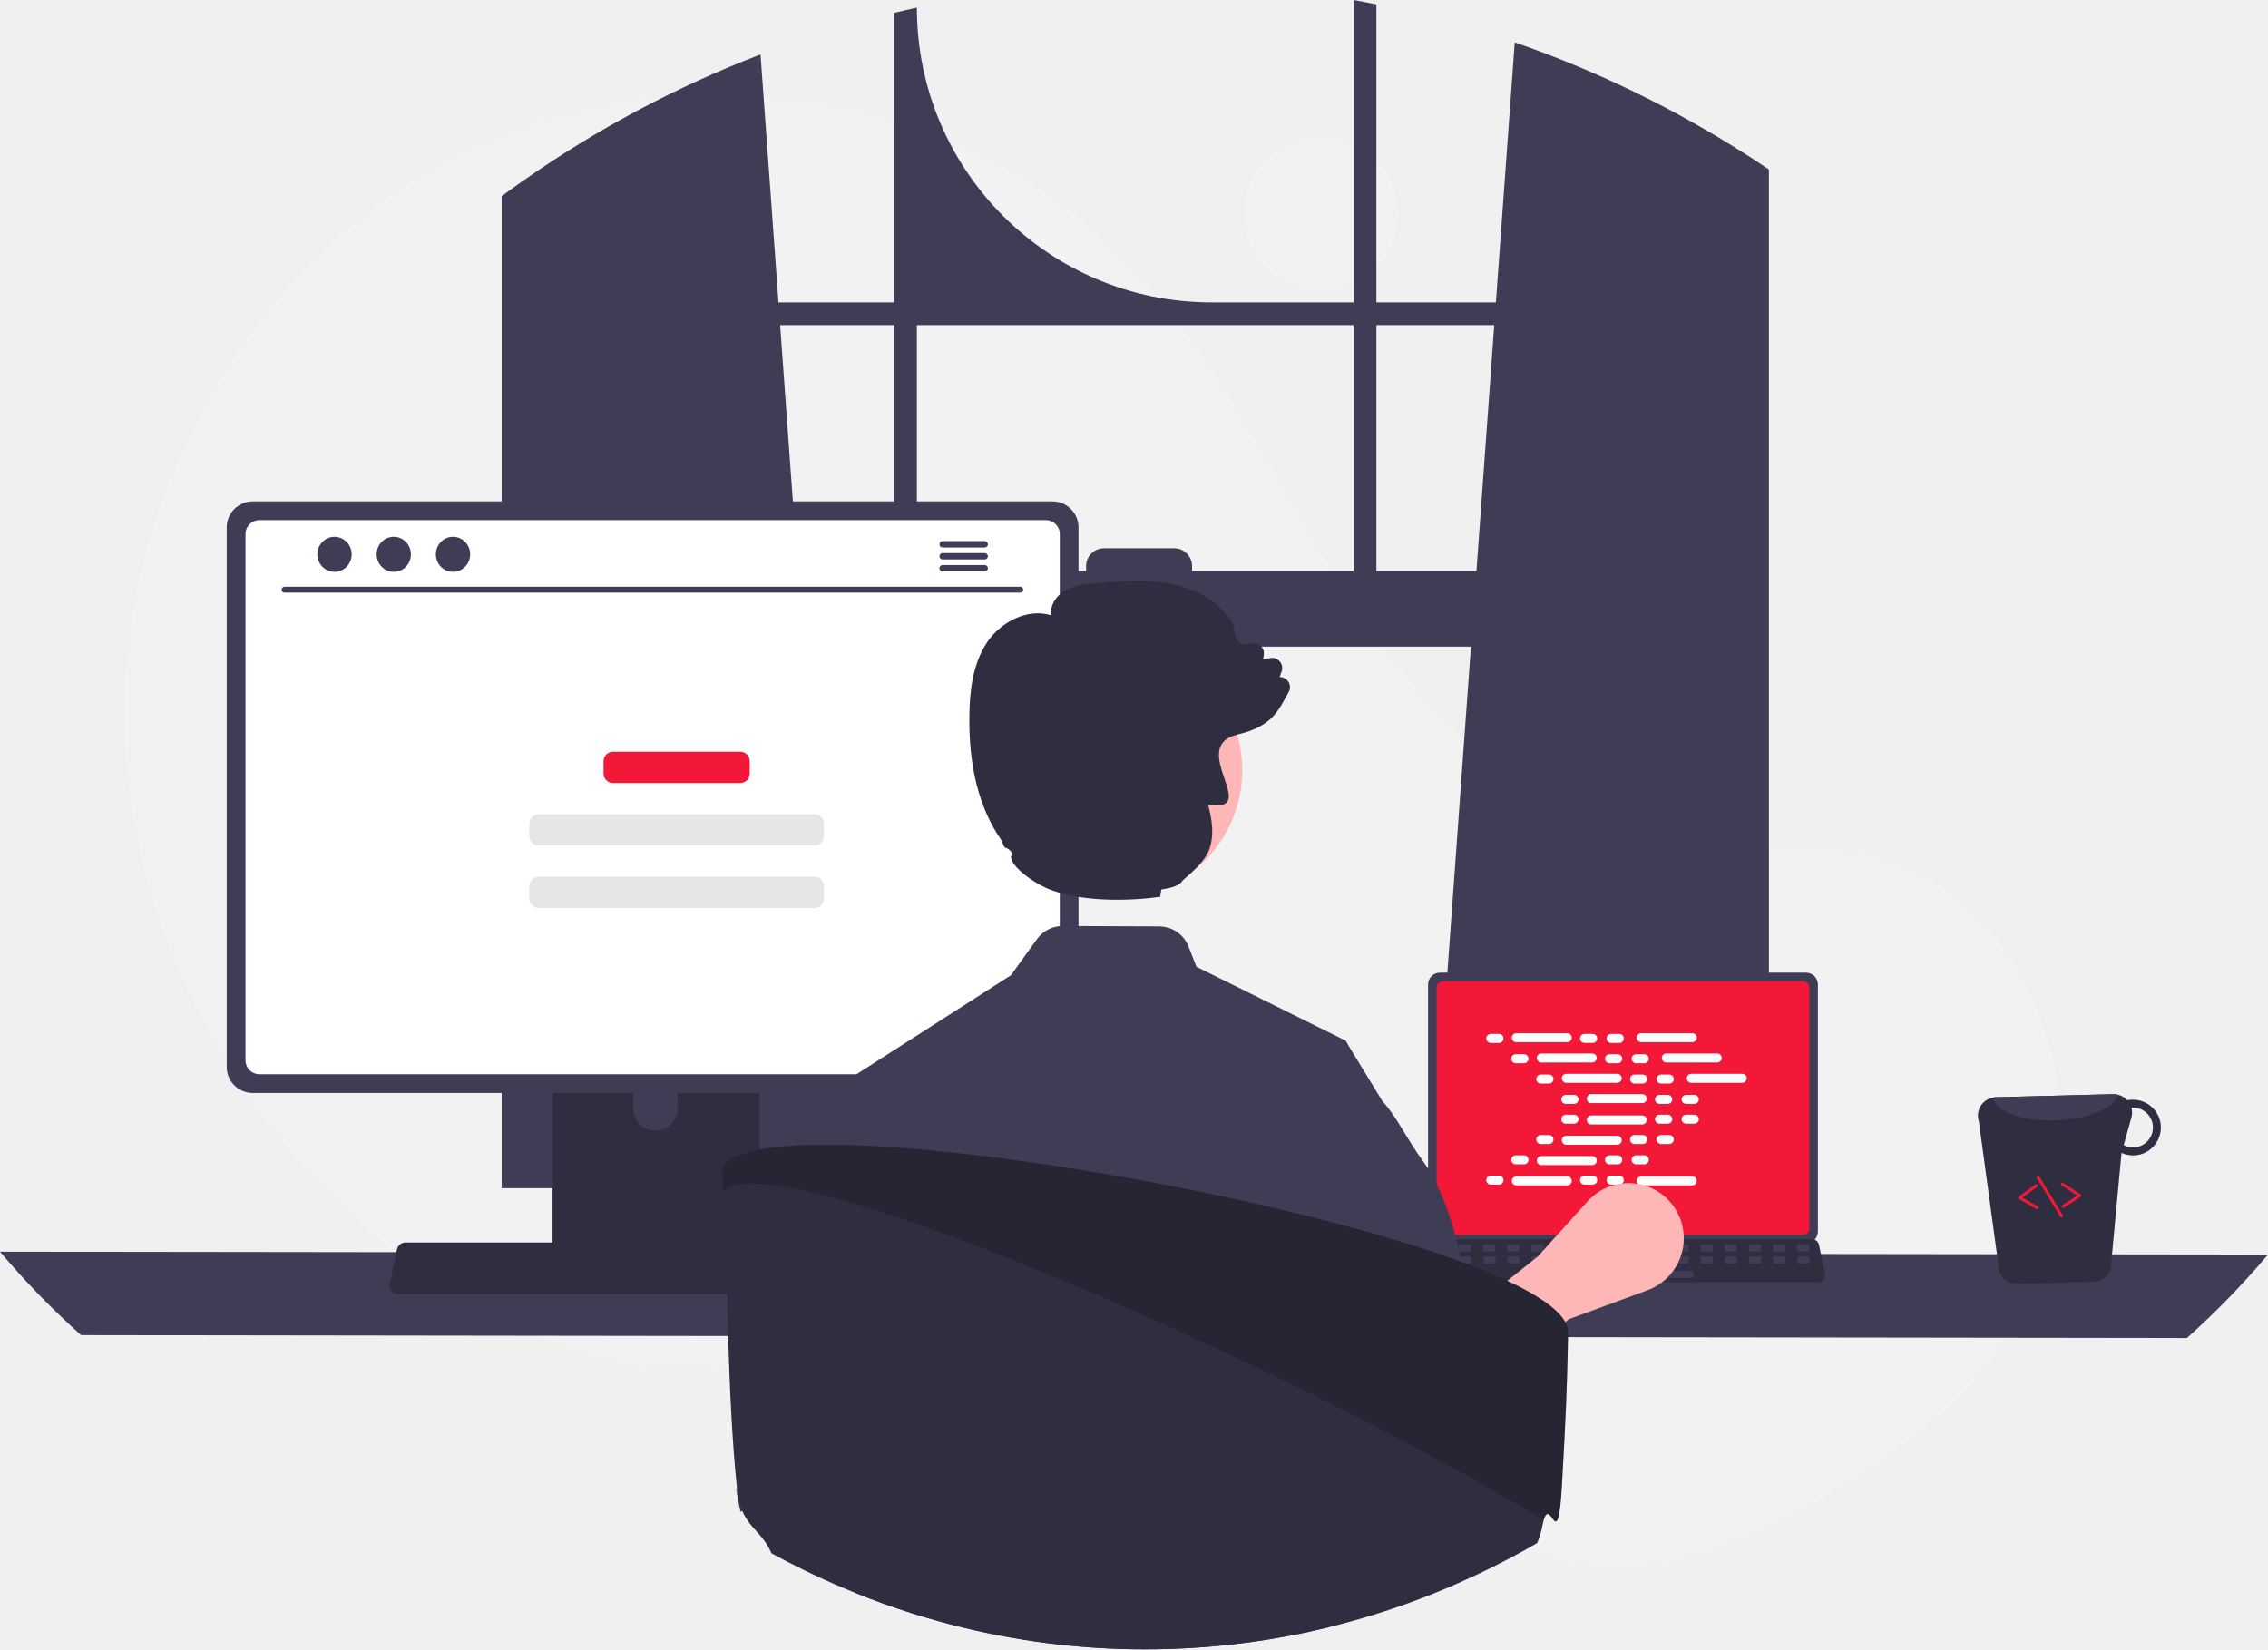
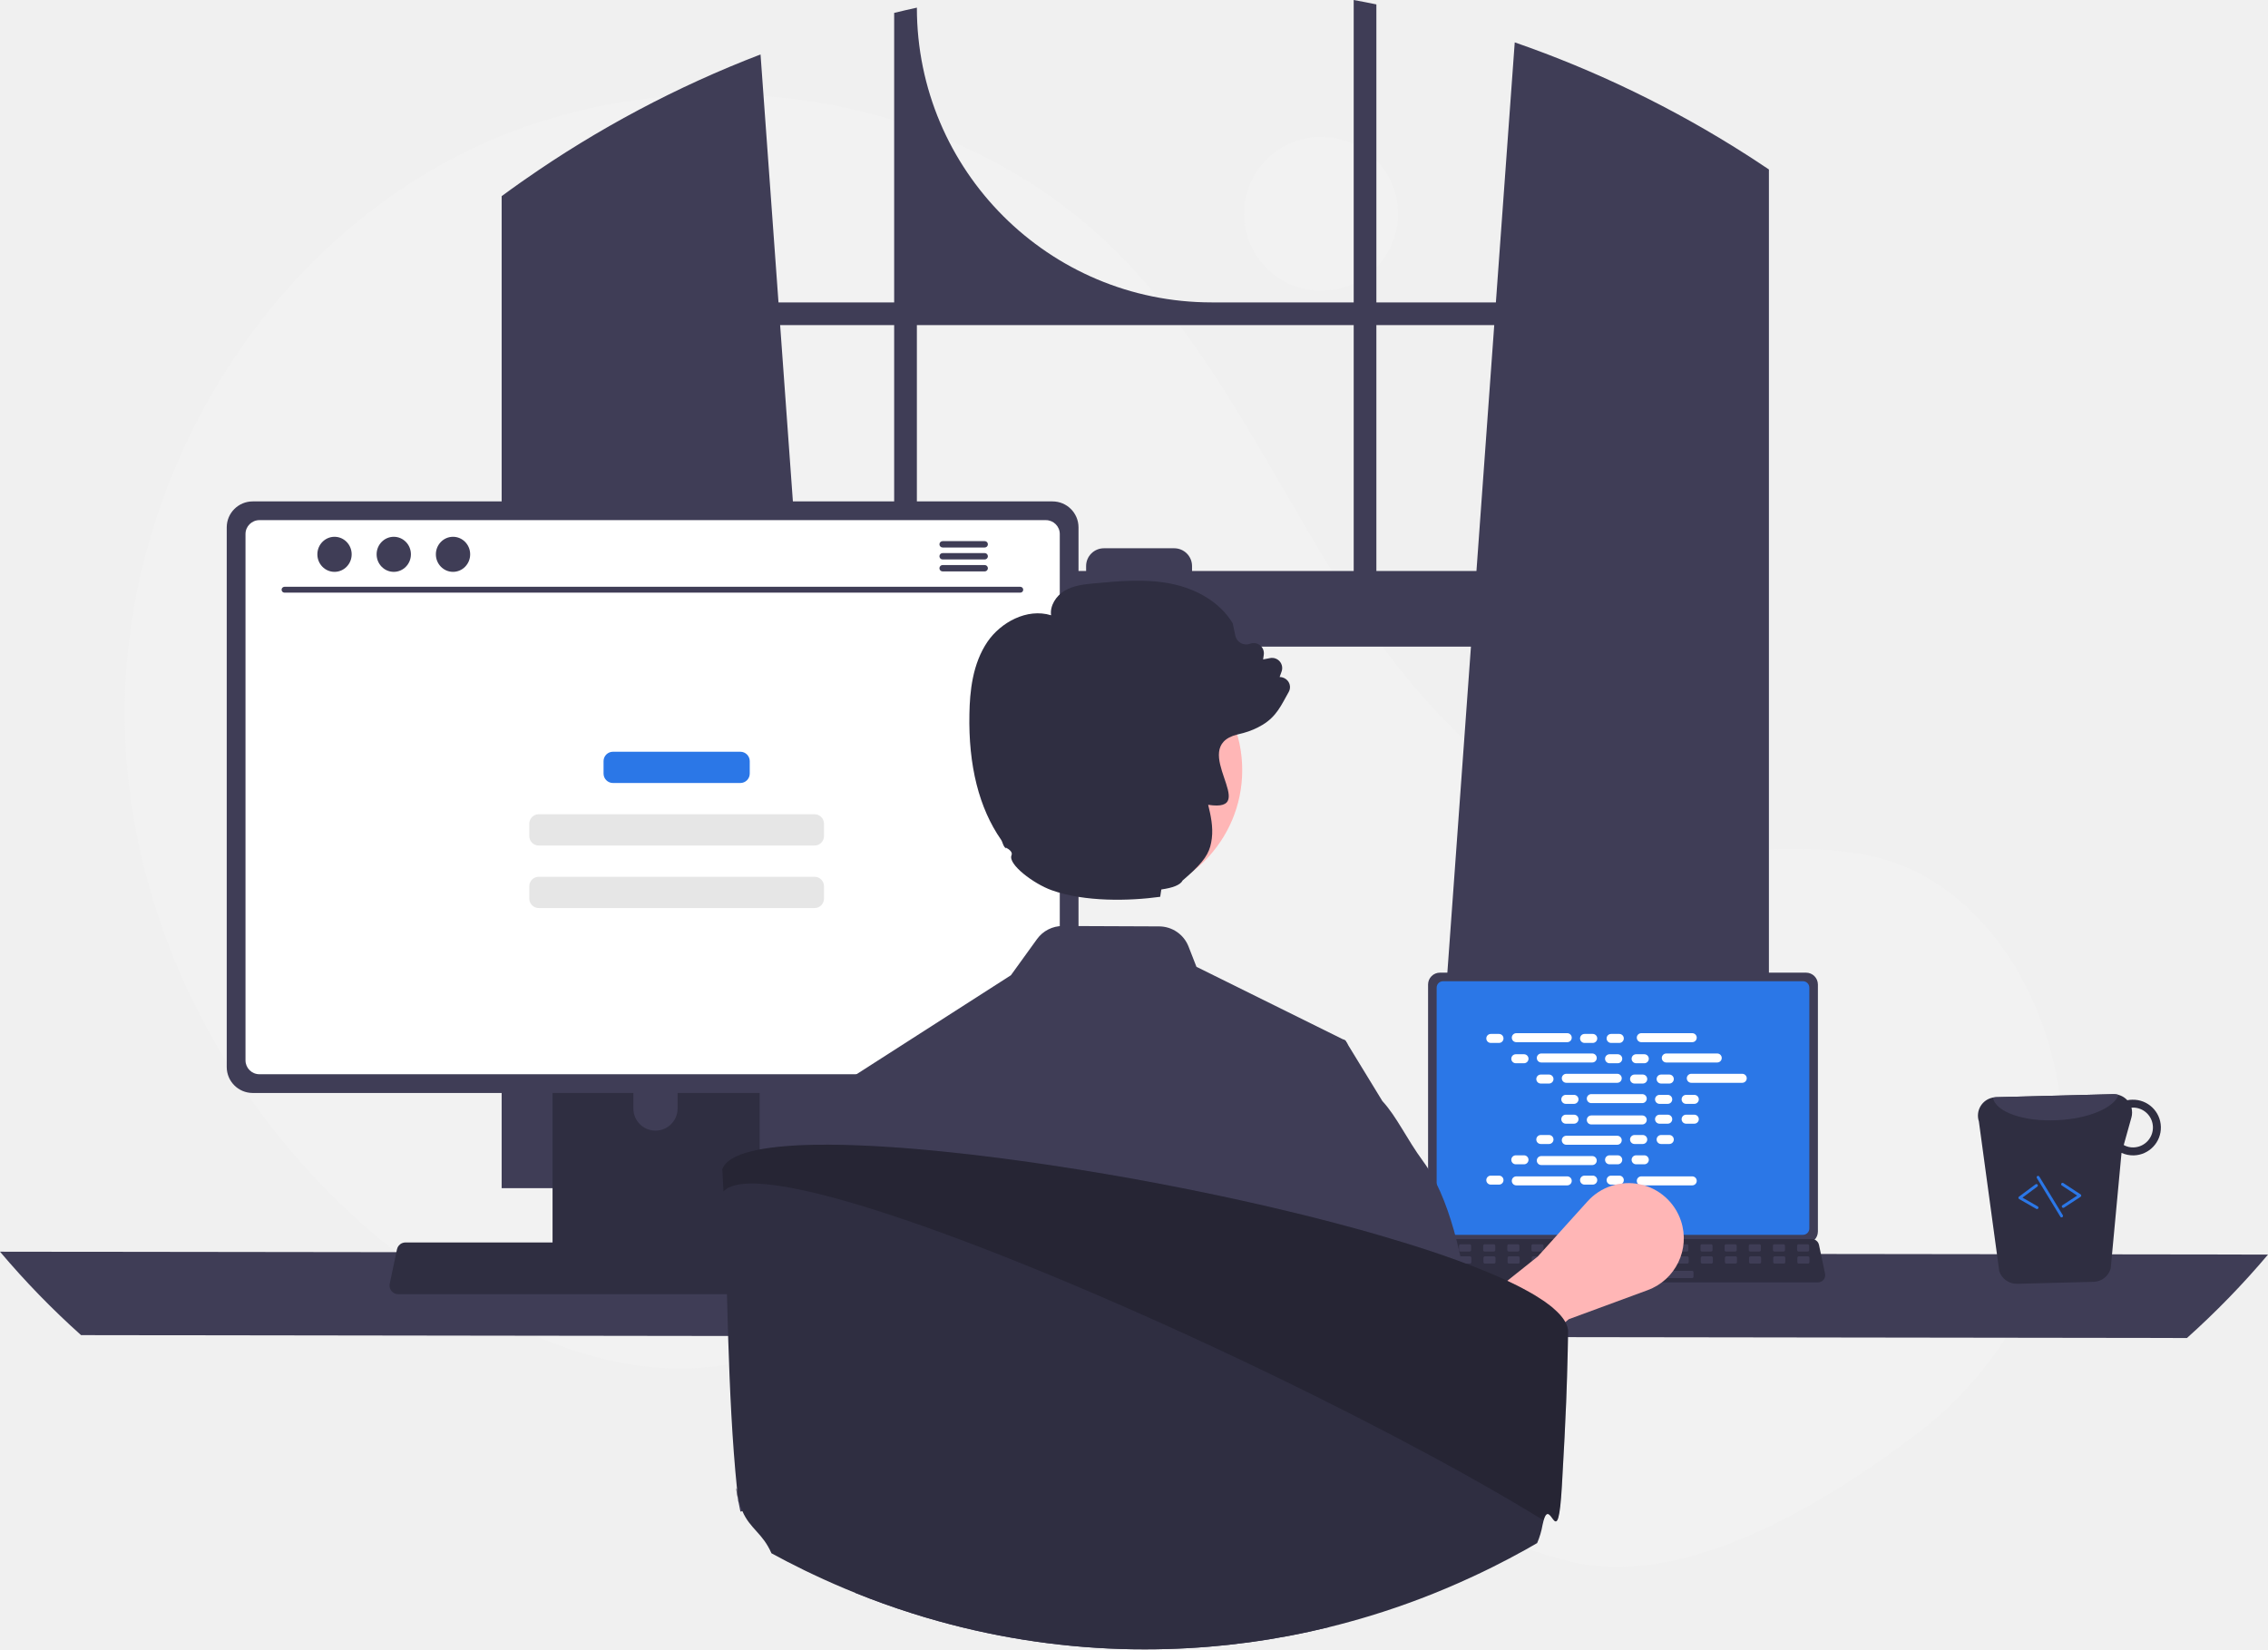
<svg xmlns="http://www.w3.org/2000/svg" data-name="Layer 1" width="786.82" height="572.258" viewBox="0 0 786.82 572.258">
  <circle cx="458.321" cy="74.182" r="26.701" fill="#f2f2f2" />
  <path d="M872.038,661.023c39.688-30.229,58.644-81.025,46.776-129.482q-.442-1.806-.934-3.604c-7.867-28.763-27.332-56.101-55.7-65.291-23.82-7.717-49.82-1.783-74.669-4.851-48.781-6.024-86.601-45.494-113.211-86.819-26.611-41.325-47.062-87.583-82.422-121.724-58.285-56.275-153.362-68.391-225.627-31.76C293.987,254.121,247.955,335.391,249.918,416.386c1.963,80.995,50.046,158.432,119.875,199.517,25.652,15.093,55.321,25.785,84.848,22.044,25.62-3.246,48.899-17.013,74.399-21.1,40.091-6.426,79.927,11.701,114.603,32.824,34.676,21.123,68.17,46.16,107.574,55.952C789.478,715.131,836.881,687.801,872.038,661.023Z" transform="translate(-206.59 -163.8711)" fill="#f2f2f2" />
  <path d="M815.016,219.191c-.87-.58-1.75-1.13-2.62-1.69a380.24,380.24,0,0,0-80.31-38.93l-6.54,90.22h-41.46v-103.39c-2.61-.54-5.24-1.05-7.87-1.53v104.92H626.946A102.27,102.27,0,0,1,524.676,166.521v-0c-2.64.57-5.26,1.18-7.88,1.83v100.44h-40.13l-6.23-86.03a380.858,380.858,0,0,0-81.94,43.53c-.44.3-.88.61-1.31.91-2.21,1.55-4.39,3.13-6.56,4.73v344.19h118.27l-2.09-28.95-11.5-158.95h231.59l-11.5,158.95-2.09,28.95h116.96v-353.45Q817.656,220.901,815.016,219.191Zm-298.22,142.78h-33.39l-6.17-85.3h39.56Zm159.42,0h-56.08v-1.69a6.18,6.18,0,0,0-6.19-6.18h-24.38a6.178,6.178,0,0,0-6.18,6.18v1.69h-58.71v-85.3h151.54Zm7.87,0v-85.3h40.89l-6.17,85.3Z" transform="translate(-206.59 -163.8711)" fill="#3f3d56" />
  <path d="M206.59,598.162a289.003,289.003,0,0,0,28.12,28.95l730.58,1a289.003,289.003,0,0,0,28.12-28.95Z" transform="translate(-206.59 -163.8711)" fill="#3f3d56" />
  <path d="M702.02,505.462v85.704a4.122,4.122,0,0,0,4.119,4.119H833.143a4.122,4.122,0,0,0,4.119-4.119v-85.704a4.124,4.124,0,0,0-4.119-4.115H706.139A4.124,4.124,0,0,0,702.02,505.462Z" transform="translate(-206.59 -163.8711)" fill="#3f3d56" />
-   <path d="M704.999,506.529V590.109a2.205,2.205,0,0,0,2.201,2.201H832.086a2.205,2.205,0,0,0,2.201-2.201V506.529a2.206,2.206,0,0,0-2.201-2.206H707.201A2.206,2.206,0,0,0,704.999,506.529Z" transform="translate(-206.59 -163.8711)" fill="#f31838" />
+   <path d="M704.999,506.529V590.109a2.205,2.205,0,0,0,2.201,2.201H832.086a2.205,2.205,0,0,0,2.201-2.201V506.529a2.206,2.206,0,0,0-2.201-2.206H707.201A2.206,2.206,0,0,0,704.999,506.529Z" transform="translate(-206.59 -163.8711)" fill="#2b77e7" />
  <path d="M699.364,607.881a2.47,2.47,0,0,0,1.943.93H837.299a2.502,2.502,0,0,0,2.446-3.016l-2.111-10.027a2.507,2.507,0,0,0-1.558-1.818,2.425,2.425,0,0,0-.888-.168H703.41a2.424,2.424,0,0,0-.888.168,2.507,2.507,0,0,0-1.558,1.818l-2.111,10.027A2.501,2.501,0,0,0,699.364,607.881Z" transform="translate(-206.59 -163.8711)" fill="#2f2e41" />
  <rect x="830.034" y="595.588" width="4.188" height="2.513" rx="0.488" transform="translate(1457.666 1029.819) rotate(-180)" fill="#3f3d56" />
  <rect x="821.657" y="595.588" width="4.188" height="2.513" rx="0.488" transform="translate(1440.912 1029.819) rotate(-180)" fill="#3f3d56" />
  <rect x="813.28" y="595.588" width="4.188" height="2.513" rx="0.488" transform="translate(1424.158 1029.819) rotate(-180)" fill="#3f3d56" />
  <rect x="804.903" y="595.588" width="4.188" height="2.513" rx="0.488" transform="translate(1407.404 1029.819) rotate(-180)" fill="#3f3d56" />
  <rect x="796.526" y="595.588" width="4.188" height="2.513" rx="0.488" transform="translate(1390.65 1029.819) rotate(-180)" fill="#3f3d56" />
  <rect x="788.149" y="595.588" width="4.188" height="2.513" rx="0.488" transform="translate(1373.896 1029.819) rotate(-180)" fill="#3f3d56" />
  <rect x="779.772" y="595.588" width="4.188" height="2.513" rx="0.488" transform="translate(1357.142 1029.819) rotate(-180)" fill="#3f3d56" />
  <rect x="771.395" y="595.588" width="4.188" height="2.513" rx="0.488" transform="translate(1340.388 1029.819) rotate(-180)" fill="#3f3d56" />
  <rect x="763.018" y="595.588" width="4.188" height="2.513" rx="0.488" transform="translate(1323.634 1029.819) rotate(-180)" fill="#3f3d56" />
  <rect x="754.641" y="595.588" width="4.188" height="2.513" rx="0.488" transform="translate(1306.88 1029.819) rotate(-180)" fill="#3f3d56" />
  <rect x="746.264" y="595.588" width="4.188" height="2.513" rx="0.488" transform="translate(1290.126 1029.819) rotate(-180)" fill="#3f3d56" />
  <rect x="737.887" y="595.588" width="4.188" height="2.513" rx="0.488" transform="translate(1273.372 1029.819) rotate(-180)" fill="#3f3d56" />
  <rect x="729.51" y="595.588" width="4.188" height="2.513" rx="0.488" transform="translate(1256.618 1029.819) rotate(-180)" fill="#3f3d56" />
  <rect x="721.133" y="595.588" width="4.188" height="2.513" rx="0.488" transform="translate(1239.865 1029.819) rotate(-180)" fill="#3f3d56" />
  <rect x="712.756" y="595.588" width="4.188" height="2.513" rx="0.488" transform="translate(1223.111 1029.819) rotate(-180)" fill="#3f3d56" />
  <rect x="704.379" y="595.588" width="4.188" height="2.513" rx="0.488" transform="translate(1206.357 1029.819) rotate(-180)" fill="#3f3d56" />
  <rect x="830.133" y="599.777" width="4.188" height="2.513" rx="0.488" transform="translate(1457.864 1038.196) rotate(-180)" fill="#3f3d56" />
  <rect x="821.756" y="599.777" width="4.188" height="2.513" rx="0.488" transform="translate(1441.11 1038.196) rotate(-180)" fill="#3f3d56" />
  <rect x="813.379" y="599.777" width="4.188" height="2.513" rx="0.488" transform="translate(1424.356 1038.196) rotate(-180)" fill="#3f3d56" />
  <rect x="805.002" y="599.777" width="4.188" height="2.513" rx="0.488" transform="translate(1407.602 1038.196) rotate(-180)" fill="#3f3d56" />
  <rect x="796.625" y="599.777" width="4.188" height="2.513" rx="0.488" transform="translate(1390.848 1038.196) rotate(-180)" fill="#3f3d56" />
  <rect x="788.248" y="599.777" width="4.188" height="2.513" rx="0.488" transform="translate(1374.094 1038.196) rotate(-180)" fill="#3f3d56" />
  <rect x="779.871" y="599.777" width="4.188" height="2.513" rx="0.488" transform="translate(1357.34 1038.196) rotate(-180)" fill="#3f3d56" />
  <rect x="771.494" y="599.777" width="4.188" height="2.513" rx="0.488" transform="translate(1340.586 1038.196) rotate(-180)" fill="#3f3d56" />
  <rect x="763.117" y="599.777" width="4.188" height="2.513" rx="0.488" transform="translate(1323.832 1038.196) rotate(-180)" fill="#3f3d56" />
  <rect x="754.74" y="599.777" width="4.188" height="2.513" rx="0.488" transform="translate(1307.078 1038.196) rotate(-180)" fill="#3f3d56" />
  <rect x="746.363" y="599.777" width="4.188" height="2.513" rx="0.488" transform="translate(1290.324 1038.196) rotate(-180)" fill="#3f3d56" />
  <rect x="737.986" y="599.777" width="4.188" height="2.513" rx="0.488" transform="translate(1273.57 1038.196) rotate(-180)" fill="#3f3d56" />
  <rect x="729.609" y="599.777" width="4.188" height="2.513" rx="0.488" transform="translate(1256.816 1038.196) rotate(-180)" fill="#3f3d56" />
  <rect x="721.232" y="599.777" width="4.188" height="2.513" rx="0.488" transform="translate(1240.062 1038.196) rotate(-180)" fill="#3f3d56" />
  <rect x="712.855" y="599.777" width="4.188" height="2.513" rx="0.488" transform="translate(1223.309 1038.196) rotate(-180)" fill="#3f3d56" />
  <rect x="704.478" y="599.777" width="4.188" height="2.513" rx="0.488" transform="translate(1206.555 1038.196) rotate(-180)" fill="#3f3d56" />
  <rect x="760.604" y="604.803" width="33.508" height="2.513" rx="0.488" transform="translate(1348.126 1048.248) rotate(-180)" fill="#3f3d56" />
  <rect x="515.631" y="358.737" width="5.966" height="3.122" rx="1.561" fill="#fff" />
  <rect x="548.154" y="358.737" width="5.966" height="3.122" rx="1.561" fill="#fff" />
  <rect x="557.369" y="358.737" width="5.966" height="3.122" rx="1.561" fill="#fff" />
  <rect x="524.477" y="358.477" width="20.796" height="3.122" rx="1.561" fill="#fff" />
  <rect x="567.841" y="358.477" width="20.796" height="3.122" rx="1.561" fill="#fff" />
  <rect x="524.304" y="365.784" width="5.966" height="3.122" rx="1.561" fill="#fff" />
  <rect x="556.827" y="365.784" width="5.966" height="3.122" rx="1.561" fill="#fff" />
  <rect x="566.042" y="365.784" width="5.966" height="3.122" rx="1.561" fill="#fff" />
  <rect x="533.15" y="365.523" width="20.796" height="3.122" rx="1.561" fill="#fff" />
  <rect x="576.514" y="365.523" width="20.796" height="3.122" rx="1.561" fill="#fff" />
  <rect x="532.977" y="372.83" width="5.966" height="3.122" rx="1.561" fill="#fff" />
  <rect x="565.5" y="372.83" width="5.966" height="3.122" rx="1.561" fill="#fff" />
  <rect x="574.715" y="372.83" width="5.966" height="3.122" rx="1.561" fill="#fff" />
  <rect x="541.823" y="372.57" width="20.796" height="3.122" rx="1.561" fill="#fff" />
  <rect x="585.187" y="372.57" width="20.796" height="3.122" rx="1.561" fill="#fff" />
  <rect x="541.649" y="379.877" width="5.966" height="3.122" rx="1.561" fill="#fff" />
  <rect x="574.172" y="379.877" width="5.966" height="3.122" rx="1.561" fill="#fff" />
  <rect x="583.387" y="379.877" width="5.966" height="3.122" rx="1.561" fill="#fff" />
  <rect x="550.496" y="379.617" width="20.796" height="3.122" rx="1.561" fill="#fff" />
  <rect x="548.154" y="407.898" width="5.966" height="3.122" rx="1.561" fill="#fff" />
  <rect x="557.369" y="407.898" width="5.966" height="3.122" rx="1.561" fill="#fff" />
  <rect x="567.841" y="408.158" width="20.796" height="3.122" rx="1.561" fill="#fff" />
  <rect x="515.631" y="407.898" width="5.966" height="3.122" rx="1.561" fill="#fff" />
  <rect x="524.477" y="408.158" width="20.796" height="3.122" rx="1.561" fill="#fff" />
  <rect x="524.304" y="400.851" width="5.966" height="3.122" rx="1.561" fill="#fff" />
  <rect x="556.827" y="400.851" width="5.966" height="3.122" rx="1.561" fill="#fff" />
  <rect x="566.042" y="400.851" width="5.966" height="3.122" rx="1.561" fill="#fff" />
  <rect x="533.15" y="401.111" width="20.796" height="3.122" rx="1.561" fill="#fff" />
  <rect x="532.977" y="393.804" width="5.966" height="3.122" rx="1.561" fill="#fff" />
  <rect x="565.5" y="393.804" width="5.966" height="3.122" rx="1.561" fill="#fff" />
  <rect x="574.715" y="393.804" width="5.966" height="3.122" rx="1.561" fill="#fff" />
  <rect x="541.823" y="394.064" width="20.796" height="3.122" rx="1.561" fill="#fff" />
  <rect x="541.649" y="386.758" width="5.966" height="3.122" rx="1.561" fill="#fff" />
  <rect x="574.172" y="386.758" width="5.966" height="3.122" rx="1.561" fill="#fff" />
  <rect x="583.387" y="386.758" width="5.966" height="3.122" rx="1.561" fill="#fff" />
  <rect x="550.496" y="387.018" width="20.796" height="3.122" rx="1.561" fill="#fff" />
  <path d="M711.507,654.353l-13.35-21.102,41.902-33.403,17.295-19.161a19.161,19.161,0,0,1,32.418,6.828h0a19.161,19.161,0,0,1-11.57,23.991l-27.349,10.075Z" transform="translate(-206.59 -163.8711)" fill="#ffb6b6" />
  <path d="M398.28,501.352v102.56h71.85v-102.56a3.448,3.448,0,0,0-2.43-3.3,3.175,3.175,0,0,0-1.03-.16H401.75A3.463,3.463,0,0,0,398.28,501.352Zm28.04,35.24a7.67,7.67,0,0,1,15.34,0v11.9a7.67,7.67,0,0,1-15.34,0Z" transform="translate(-206.59 -163.8711)" fill="#2f2e41" />
  <path d="M398.06,600.632v9.89a1.946,1.946,0,0,0,1.93,1.94h68.43a1.94,1.94,0,0,0,1.93-1.94v-9.89Z" transform="translate(-206.59 -163.8711)" fill="#3f3d56" />
  <path d="M285.25,346.832V534.092a9.007,9.007,0,0,0,9,9h277.5a9.007,9.007,0,0,0,9-9V346.832a9.011,9.011,0,0,0-9-8.99H294.25A9.012,9.012,0,0,0,285.25,346.832Z" transform="translate(-206.59 -163.8711)" fill="#3f3d56" />
  <path d="M291.76,349.162v182.62a4.818,4.818,0,0,0,4.81,4.81H569.44a4.818,4.818,0,0,0,4.81-4.81v-182.62a4.82,4.82,0,0,0-4.81-4.82H296.57A4.821,4.821,0,0,0,291.76,349.162Z" transform="translate(-206.59 -163.8711)" fill="#fff" />
  <path d="M342.4,611.792a2.948,2.948,0,0,0,2.32,1.11h162.34a2.987,2.987,0,0,0,2.92-3.6l-2.52-11.97a2.993,2.993,0,0,0-1.86-2.17,2.895,2.895,0,0,0-1.06-.2H347.23a2.894,2.894,0,0,0-1.06.2,2.992,2.992,0,0,0-1.86,2.17l-2.52,11.97A2.985,2.985,0,0,0,342.4,611.792Z" transform="translate(-206.59 -163.8711)" fill="#2f2e41" />
  <path d="M560.585,369.499H305.261a1.016,1.016,0,0,1,0-2.031H560.585a1.016,1.016,0,0,1,0,2.031Z" transform="translate(-206.59 -163.8711)" fill="#3f3d56" />
  <ellipse cx="116.051" cy="192.33" rx="5.95" ry="6.083" fill="#3f3d56" />
  <ellipse cx="136.607" cy="192.33" rx="5.95" ry="6.083" fill="#3f3d56" />
  <ellipse cx="157.163" cy="192.33" rx="5.95" ry="6.083" fill="#3f3d56" />
  <path d="M548.206,351.622h-14.6a1.105,1.105,0,0,0,0,2.21h14.6a1.105,1.105,0,0,0,0-2.21Z" transform="translate(-206.59 -163.8711)" fill="#3f3d56" />
  <path d="M548.206,355.772h-14.6a1.105,1.105,0,0,0,0,2.21h14.6a1.105,1.105,0,0,0,0-2.21Z" transform="translate(-206.59 -163.8711)" fill="#3f3d56" />
  <path d="M548.206,359.922h-14.6a1.105,1.105,0,0,0,0,2.21h14.6a1.105,1.105,0,0,0,0-2.21Z" transform="translate(-206.59 -163.8711)" fill="#3f3d56" />
  <path d="M900.186,604.972a6.416,6.416,0,0,0,6.183,4.331l26.492-.682a6.329,6.329,0,0,0,5.981-4.657l3.749-40.087a9.794,9.794,0,0,0,4.238.871,9.661,9.661,0,1,0-.485-19.317,8.184,8.184,0,0,0-1.736.181,6.548,6.548,0,0,0-4.874-2.103l-40.751,1.052a5.853,5.853,0,0,0-1.005.125,6.365,6.365,0,0,0-4.873,8.265Zm43.173-43.817,2.668-9.553a6.506,6.506,0,0,0,.02-3.375c.129-0.0.244-.062.373-.062a6.91,6.91,0,0,1,.324,13.817A6.505,6.505,0,0,1,943.359,561.156Z" transform="translate(-206.59 -163.8711)" fill="#2f2e41" />
  <path d="M897.978,544.686c.868,4.964,10.629,8.454,22.366,7.847,10.793-.497,19.617-4.287,21.234-8.778a6.025,6.025,0,0,0-1.844-.246l-40.751,1.052A5.853,5.853,0,0,0,897.978,544.686Z" transform="translate(-206.59 -163.8711)" fill="#3f3d56" />
-   <path d="M922.494,582.944a.497.497,0,0,0,.151-.066l5.753-3.766a.499.499,0,0,0,0-.836l-5.98-3.917a.5.5,0,1,0-.548.836l5.341,3.498-5.114,3.348a.5.5,0,0,0,.396.903Z" transform="translate(-206.59 -163.8711)" fill="#f31838" />
-   <path d="M913.408,583.363a.5.5,0,0,0,.126-.918l-5.303-3.04,5.126-3.807a.5.5,0,1,0-.596-.802l-5.739,4.263a.5.5,0,0,0,.049.835l5.965,3.42A.5.5,0,0,0,913.408,583.363Z" transform="translate(-206.59 -163.8711)" fill="#f31838" />
-   <path d="M921.922,586.244a.482.482,0,0,0,.137-.058.5.5,0,0,0,.168-.687l-8.155-13.408a.5.5,0,0,0-.854.521l8.155,13.408A.5.5,0,0,0,921.922,586.244Z" transform="translate(-206.59 -163.8711)" fill="#f31838" />
-   <rect x="209.385" y="260.827" width="50.719" height="10.846" rx="3.264" fill="#f31838" />
+   <path d="M922.494,582.944a.497.497,0,0,0,.151-.066l5.753-3.766a.499.499,0,0,0,0-.836l-5.98-3.917a.5.5,0,1,0-.548.836l5.341,3.498-5.114,3.348a.5.5,0,0,0,.396.903Z" transform="translate(-206.59 -163.8711)" fill="#2b77e7" />
+   <path d="M913.408,583.363a.5.5,0,0,0,.126-.918l-5.303-3.04,5.126-3.807a.5.5,0,1,0-.596-.802l-5.739,4.263a.5.5,0,0,0,.049.835l5.965,3.42A.5.5,0,0,0,913.408,583.363Z" transform="translate(-206.59 -163.8711)" fill="#2b77e7" />
+   <path d="M921.922,586.244a.482.482,0,0,0,.137-.058.5.5,0,0,0,.168-.687l-8.155-13.408a.5.5,0,0,0-.854.521l8.155,13.408A.5.5,0,0,0,921.922,586.244Z" transform="translate(-206.59 -163.8711)" fill="#2b77e7" />
+   <rect x="209.385" y="260.827" width="50.719" height="10.846" rx="3.264" fill="#2b77e7" />
  <rect x="183.626" y="282.519" width="102.236" height="10.846" rx="3.264" fill="#e6e6e6" />
  <rect x="183.626" y="304.21" width="102.236" height="10.846" rx="3.264" fill="#e6e6e6" />
  <path d="M497.301,540.717l.217.684.011.023,6.525,19.838,7.506,22.861,14.123,42.961.137,6.673v.023l1.049,53.684-2.909,7.278,3.274,11.932s-1.506-18.037-9.582-7.679c-4.574,5.886-9.925,11.91-14.317,17.556q9.6,3.884,19.507,7.027c1.426.456,2.863.89,4.301,1.323q.462.137.924.274a266.863,266.863,0,0,0,67.351,10.826c1.186.034,2.35.057,3.479.08.399.011.787.023,1.175.023,1.278.011,2.544.023,3.822.023q3.867,0,7.7-.114a266.853,266.853,0,0,0,56.091-7.586c-.125-7.586-.468-16.45-.958-25.918-.228-4.643-5.35-9.674-5.658-14.533-.217-3.65,4.381-7.084,4.141-10.792-1.551-22.827-3.491-14.064-4.928-30.229q-.222-2.379-.411-4.552c-.924-10.381-1.563-16.872-1.563-16.872l6.137-38.683,9.639-60.734-.742-1.221-.833-.411-50.844-25.165-2.761-7.073a10.979,10.979,0,0,0-10.141-6.947l-33.493-.137a10.931,10.931,0,0,0-8.909,4.529l-9.069,12.56Z" transform="translate(-206.59 -163.8711)" fill="#3f3d56" />
  <path d="M533.407,617.525,525.82,633.758l-5.179,11.088-8.909,46.646-4.46,4.734L503.45,679.467l-39.998,8.881c-1.312-7.29-.351.247-1.161-7.75.228-.228.468-.456.707-.685.639-.593,1.175-1.152,1.164-1.688-.456-27.584.913-74.526,12.343-102.966a60.053,60.053,0,0,1,7.027-13.107c.228-.308.445-.616.662-.924,5.27-7.381,8.601-14.647,13.324-19.815v-.011a.53.53,0,0,0,.08-.08.157.157,0,0,0,.046-.034l32.443-17.203,1.392,39.105.992,28.109Z" transform="translate(-206.59 -163.8711)" fill="#3f3d56" />
  <path d="M650.391,622.135l9.476,20.275,3.307,7.061,8.907,46.642,4.446,4.723,3.83-16.755,1.8-.369,32.459-6.722,9.461,30.046a17.984,17.984,0,0,0-3.261-22.506c-.646-.585-1.184-1.154-1.169-1.692.538-32.443-1.446-91.684-19.367-116.066-5.692-7.738-9.107-15.445-14.076-20.829-.015-.015-.015-.031-.031-.031L674.081,526.114l-.738-1.215-.831-.415Z" transform="translate(-206.59 -163.8711)" fill="#3f3d56" />
  <circle id="a657ec4b-47ce-4d2a-9c58-81a811696ca9" data-name="Ellipse 5" cx="386.397" cy="267.201" r="44.558" fill="#ffb6b6" />
  <path d="M653.212,399.948a3.759,3.759,0,0,0-2.69-1.19l.67-1.86a3.528,3.528,0,0,0-3.96-4.7l-2.44.47.23-1.63a3.534,3.534,0,0,0-4.73-3.82,3.766,3.766,0,0,1-3.24-.23,3.846,3.846,0,0,1-1.92-2.61l-.85-4.1-.09-.22c-4.14-6.9-12.1-11.92-21.84-13.76-8.67-1.65-17.56-.81-26.13-.02-3.4.32-7.24.68-10.44,2.64-2.72,1.68-5.02,5.04-4.55,8.43-8.45-2.59-17.51,2.58-22,9.1-5.32,7.76-6.19,17.48-6.33,25.08-.38,17.98,3.33,32.69,11,43.73.56.8.7,2.47,1.81,3.03l-.23-.37c1.24.62,2.5,1.62,2.03,2.69-1.35,3.08,7.62,9.89,13.94,12.14,11.53,4.11,26.86,3.76,37.64,2.28l.38-2.55c3.89-.53,6.63-1.54,7.4-3.12,1.36-1.16,2.52-2.2,3.53-3.16l.01-.01c.02-.02.06-.05.08-.07,4.87-4.67,6-7.33,6.51-11.38.49-3.97-.38-8-1.27-11.63,18.74,2.9-7.38-19.96,10.08-24.38a5.434,5.434,0,0,1,.61-.15c.51-.12,1.02-.24,1.51-.38a26.448,26.448,0,0,0,6.72-2.87c4.88-2.97,6.49-6.91,9.01-11.35A3.427,3.427,0,0,0,653.212,399.948Z" transform="translate(-206.59 -163.8711)" fill="#2f2e41" />
  <path d="M750.582,625.308c-.01,1.75-.03,4.2-.11,7.23q-.015.63-.03,1.29c-.13,5.57-.26,10.24-.47,15.43-.01.36-.02.71-.04,1.07-.28,7.24-.72,15.67-1.48,29.02-1.41,24.66-3.87,3.39-6.34,12.04-.12.43-.25.94-.37,1.54a27.916,27.916,0,0,1-1.88,6.33c-1.31.78-2.66,1.53-3.99,2.28-3.79,2.11-7.64,4.14-11.52,6.07-2.18,1.08-4.37,2.14-6.57,3.16-.35.16-.69.32-1.03.47a270.887,270.887,0,0,1-34.75,13.26c-2.32.7-4.63,1.38-6.97,2.01-2.44.68-4.88,1.32-7.35,1.92a266.893,266.893,0,0,1-56.09,7.59c-2.55.08-5.12.11-7.7.11-1.28,0-2.54-.01-3.82-.02-.39,0-.78-.01-1.17-.02-1.13-.03-2.3-.05-3.48-.08a266.663,266.663,0,0,1-67.35-10.83l-.93-.27c-1.44-.44-2.87-.87-4.3-1.33q-9.9-3.135-19.51-7.02-7.335-2.955-14.5-6.34a.339.339,0,0,1-.12-.06c-1-.46-2.01-.94-3.01-1.43-.13-.07-.27-.14-.41-.21q-5.595-2.73-11.07-5.72c-3.07-7.05-7.39-8.4-10.07-14.6a25.874,25.874,0,0,1-1.68-5.74c0-.02-.01-.04-.01-.07.28,3.72-1.19-6.6-.01-.04-.01-.12-.02-.25-.03-.4-.03-.36-.07-.8-.13-1.35-3.43-33.49-3.21-71.79-4.7-103.35q-.15-3.06-.31-5.86c-.03-.62-.07-1.23-.11-1.83.07-.18.15-.37.24-.55a1.002,1.002,0,0,1,.07-.15,1.623,1.623,0,0,1,.1-.18c.02-.03.05-.07.07-.1a.917.917,0,0,1,.05-.1c.09-.14.19-.29.3-.43.05-.06.09-.11.14-.16a.808.808,0,0,1,.12-.14.637.637,0,0,1,.11-.13c.04-.04.08-.09.13-.14a.302.302,0,0,1,.08-.08,2.033,2.033,0,0,1,.26-.25,9.624,9.624,0,0,1,1.14-.9c.14-.09.29-.18.43-.28a19.135,19.135,0,0,1,3.17-1.52c.38-.14.76-.27,1.17-.41.15-.04.29-.09.44-.14.22-.07.44-.14.67-.19,1.14-.34,2.37-.63,3.7-.9.16-.03.33-.06.5-.1.24-.05.49-.09.74-.13.34-.06.69-.12,1.04-.18,2.97-.47,6.34-.82,10.06-1.05q.525-.03,1.05-.06c.41-.02.82-.04,1.24-.06.35-.02.71-.03,1.07-.04.35-.02.71-.03,1.08-.04,1.01-.03,2.05-.06,3.11-.08,3.02-.06,6.2-.04,9.54.03,1.55.04,3.13.08,4.75.15.11,0,.21.01.31.01,1.41.05,2.83.11,4.29.19,1.02.05,2.05.1,3.08.16.97.06,1.95.12,2.94.19.77.04,1.54.1,2.32.15.66.05,1.32.1,1.98.14l.9.06c.49.04.98.07,1.48.12,1.1.09,2.2.18,3.32.27,1.11.1,2.24.2,3.37.3s2.27.21,3.41.32c.12.01.23.02.34.03,1.04.11,2.08.21,3.13.32.24.02.49.04.73.07,1.001.101,2.022.218,3.032.326.31.033.618.066.929.1.791.086,1.572.161,2.368.254,1.05.12,2.12.23,3.16.37.81.09,1.62.18,2.43.28,1.27.15,2.56.31,3.85.48.49.06.98.12,1.47.19,3.68.46,7.4.97,11.18,1.5,5.73.81,11.55,1.69,17.41,2.64q8.805,1.425,17.71,3.01c1.5.27,3,.54,4.51.82q1.02.195,2.04.39c1.16.21,2.32.43,3.48.65,1.16.22,2.32.44,3.48.67,1.38.27,2.77.54,4.15.81,9.09,1.8,18.13,3.72,26.95,5.73,1.45.33,2.9.67,4.34,1q4.32,1.005,8.56,2.04c.78.18,1.55.37,2.32.56,1.92.48,3.84.96,5.73,1.45l.33.09c1.39.34,2.75.69,4.11,1.05q4.815,1.26,9.47,2.55,3.09.855,6.11,1.73c3.01.87,5.96,1.75,8.83,2.64.71.22,1.42.44,2.12.65,2.1.65,4.17,1.31,6.18,1.97,1.6.52,3.16,1.05,4.7,1.58q2.31.795,4.53,1.59c.95.34,1.89.7,2.83,1.04,1.35.5,2.68,1,3.98,1.5.4.15.79.31,1.18.46.25.11.49.2.73.3.47.19.95.37,1.41.56.47.18.93.37,1.39.57.45.18.91.37,1.35.56.45.18.89.37,1.33.57.37.15.73.31,1.08.47.71.31,1.42.62,2.11.94.34.16.68.31,1.02.47l.78.36c.11.06.22.11.33.16.25.12.51.25.76.37.58.27,1.15.56,1.71.83.75.38,1.48.76,2.18,1.13.71.38,1.4.76,2.06,1.13.11.06.21.12.32.18.15.08.3.17.45.25.51.29,1,.59,1.49.88.96.59,1.87,1.17,2.72,1.75.19.13.37.26.56.38.63.45,1.23.89,1.79,1.34,0,.01,0,.01.01.01.19.14.37.29.55.43.15.14.31.26.46.4.52.45,1,.88,1.44,1.32a5.667,5.667,0,0,1,.42.43,1.208,1.208,0,0,1,.16.16c.2.2.38.4.55.6a.553.553,0,0,1,.07.09c.24.28.46.56.67.84.1.14.21.28.3.42.12.17.24.35.34.52.09.14.17.29.25.43a7.257,7.257,0,0,1,.54,1.13,5.241,5.241,0,0,1,.27.82A5.844,5.844,0,0,1,750.582,625.308Z" transform="translate(-206.59 -163.8711)" fill="#2f2e41" />
  <path d="M750.582,625.308c-.01,1.75-.03,4.2-.11,7.23-.01.42-.03.85-.04,1.29-.1,4.25-.25,9.5-.46,15.43-.01.36-.02.71-.04,1.07-.28,7.24-.72,15.67-1.48,29.02-1.41,24.66-3.87,3.39-6.34,12.04-6.86-4.22-14.38-8.64-22.42-13.18q-2.175-1.23-4.39-2.47c-16.08-8.97-34.04-18.37-52.79-27.68-.74-.37-1.49-.74-2.23-1.1-42.95-21.23-89.83-41.88-127.81-55.66-7.33-2.66-14.33-5.06-20.91-7.17-13.86-4.43-25.84-7.53-35.06-8.87-9.6-1.4-16.23-.9-18.91,1.99q-.15-3.06-.31-5.86-.06-.93-.12-1.83c.062-.165.142-.322.22-.48.011-.023.019-.047.03-.07a1.002,1.002,0,0,1,.07-.15,1.623,1.623,0,0,1,.1-.18,1.06,1.06,0,0,1,.12-.2c.09-.14.19-.29.3-.43a3.483,3.483,0,0,1,.26-.3.637.637,0,0,1,.11-.13c.04-.04.08-.09.13-.14a.302.302,0,0,1,.08-.08,2.033,2.033,0,0,1,.26-.25,9.624,9.624,0,0,1,1.14-.9c.14-.09.29-.18.43-.28a19.135,19.135,0,0,1,3.17-1.52c.38-.14.76-.27,1.17-.41.15-.04.29-.09.44-.14.22-.07.44-.14.67-.19,1.14-.34,2.37-.63,3.7-.9.4-.08.82-.16,1.24-.23.34-.06.69-.12,1.04-.18,2.97-.47,6.34-.82,10.06-1.05q.525-.03,1.05-.06c.41-.02.82-.04,1.24-.06.35-.02.71-.03,1.07-.04.35-.02.71-.03,1.08-.04,1.01-.03,2.05-.06,3.11-.08,3.02-.05,6.2-.03,9.54.04,1.55.03,3.13.08,4.75.15.1,0,.21.01.31.01,1.41.04,2.84.11,4.29.18,1.02.05,2.05.1,3.08.16.97.06,1.95.12,2.94.19.77.04,1.54.1,2.32.15.66.05,1.32.1,1.98.14.79.06,1.58.12,2.38.18,1.1.09,2.2.18,3.32.27,1.11.1,2.24.2,3.37.3s2.27.21,3.41.32c.12.01.23.02.34.03,1.04.11,2.08.21,3.13.32q8.73.885,17.97,2.07,5.52.705,11.18,1.51c5.73.81,11.55,1.69,17.41,2.63q8.805,1.425,17.71,3.01c1.5.27,3,.54,4.51.82q2.76.51,5.52,1.04c1.16.22,2.32.44,3.48.67,1.38.27,2.77.54,4.15.81,9.09,1.8,18.13,3.72,26.95,5.73,1.45.33,2.9.67,4.34,1q4.32,1.005,8.56,2.04c.78.19,1.55.38,2.32.57q2.895.72,5.73,1.44v.01c.11.02.22.05.33.08,1.38.35,2.75.7,4.11,1.06q4.815,1.26,9.47,2.54c2.06.58,4.1,1.15,6.11,1.73,3.01.88,5.96,1.76,8.83,2.64.71.22,1.42.44,2.12.65q3.15.99,6.18,1.97c1.6.52,3.16,1.05,4.7,1.58q2.31.795,4.53,1.59c.96.34,1.9.69,2.83,1.03,1.36.5,2.68,1,3.98,1.51.4.15.79.31,1.18.46.73.28,1.44.57,2.14.86.47.18.93.37,1.39.57.45.18.91.37,1.35.56.45.18.89.37,1.33.57.37.15.73.31,1.08.47.71.31,1.42.62,2.11.94.34.16.68.31,1.02.47l.78.36c.11.06.22.11.33.16.85.4,1.67.8,2.47,1.2.75.38,1.48.76,2.18,1.13.83.44,1.62.87,2.38,1.31.15.08.3.17.45.25.51.29,1,.59,1.49.88.96.59,1.87,1.17,2.72,1.75.84.58,1.62,1.15,2.35,1.72,0,.01,0,.01.01.01.35.28.69.56,1.01.83.52.45,1,.88,1.44,1.32a5.667,5.667,0,0,1,.42.43,1.208,1.208,0,0,1,.16.16c.21.23.42.46.62.69.24.28.46.56.67.84.1.14.21.28.3.42.12.17.24.35.34.52.09.14.17.29.25.43a7.257,7.257,0,0,1,.54,1.13,6.053,6.053,0,0,1,.27.82A5.844,5.844,0,0,1,750.582,625.308Z" transform="translate(-206.59 -163.8711)" opacity="0.2" />
</svg>
